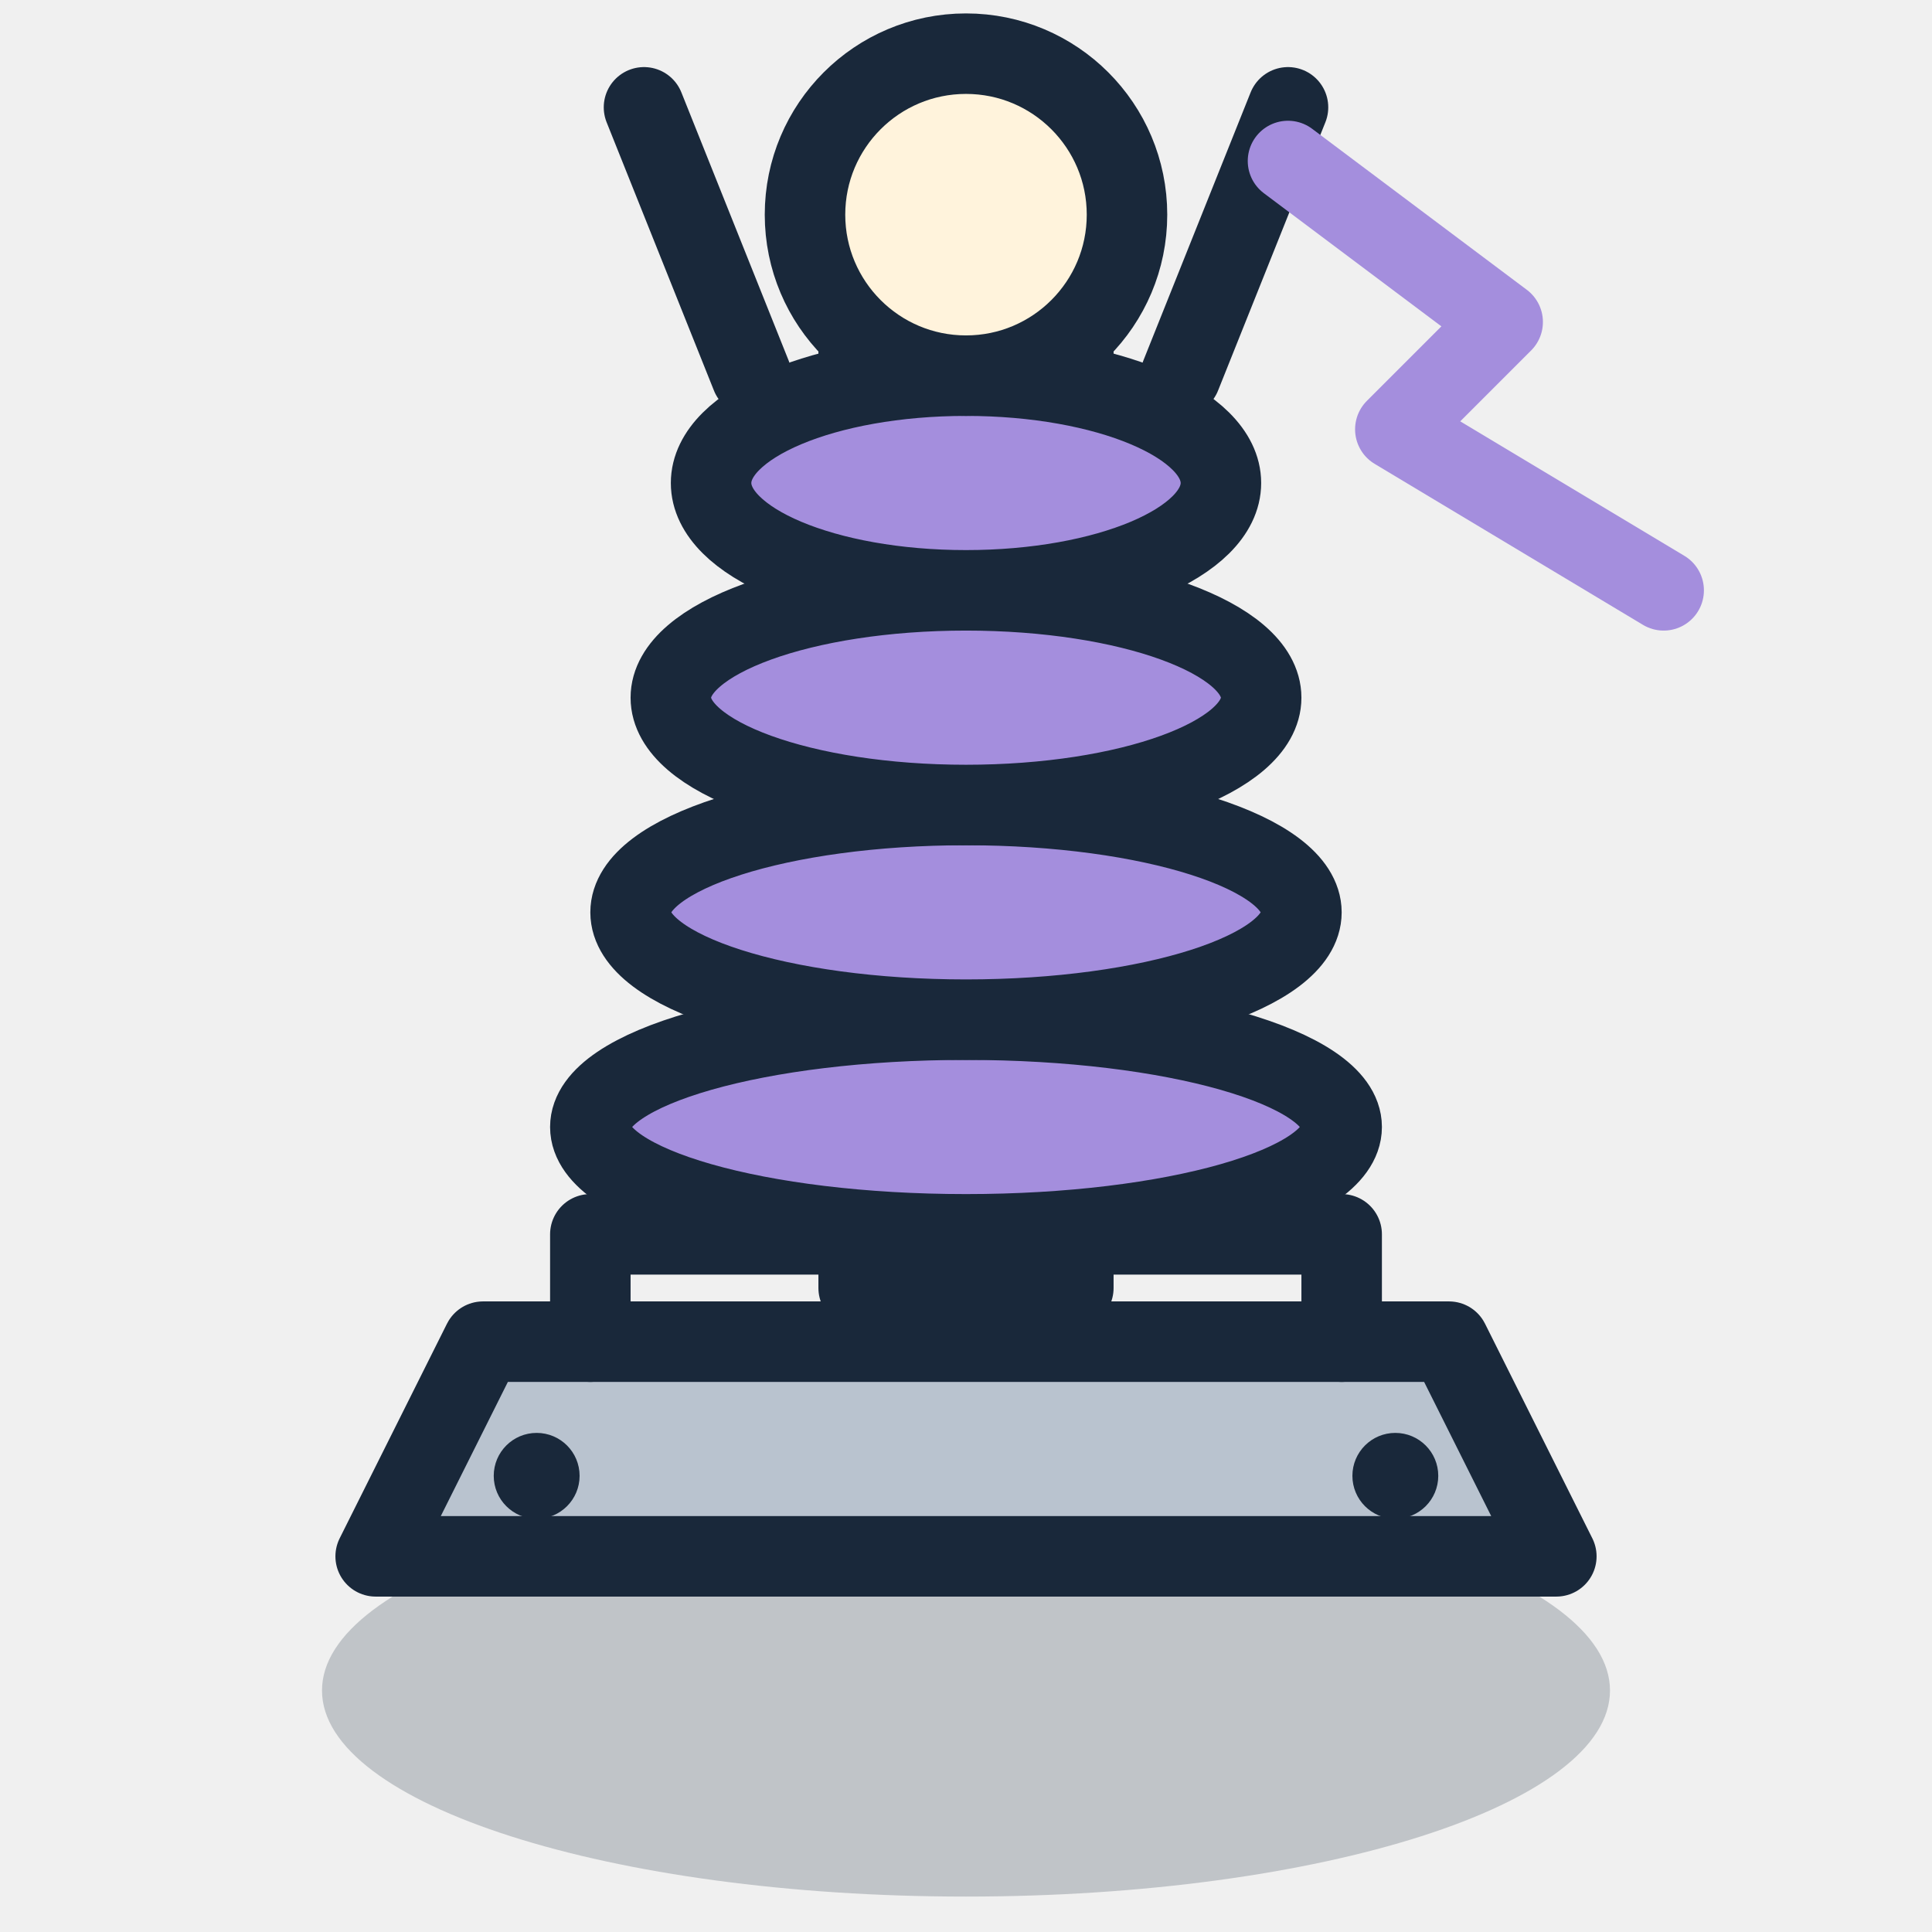
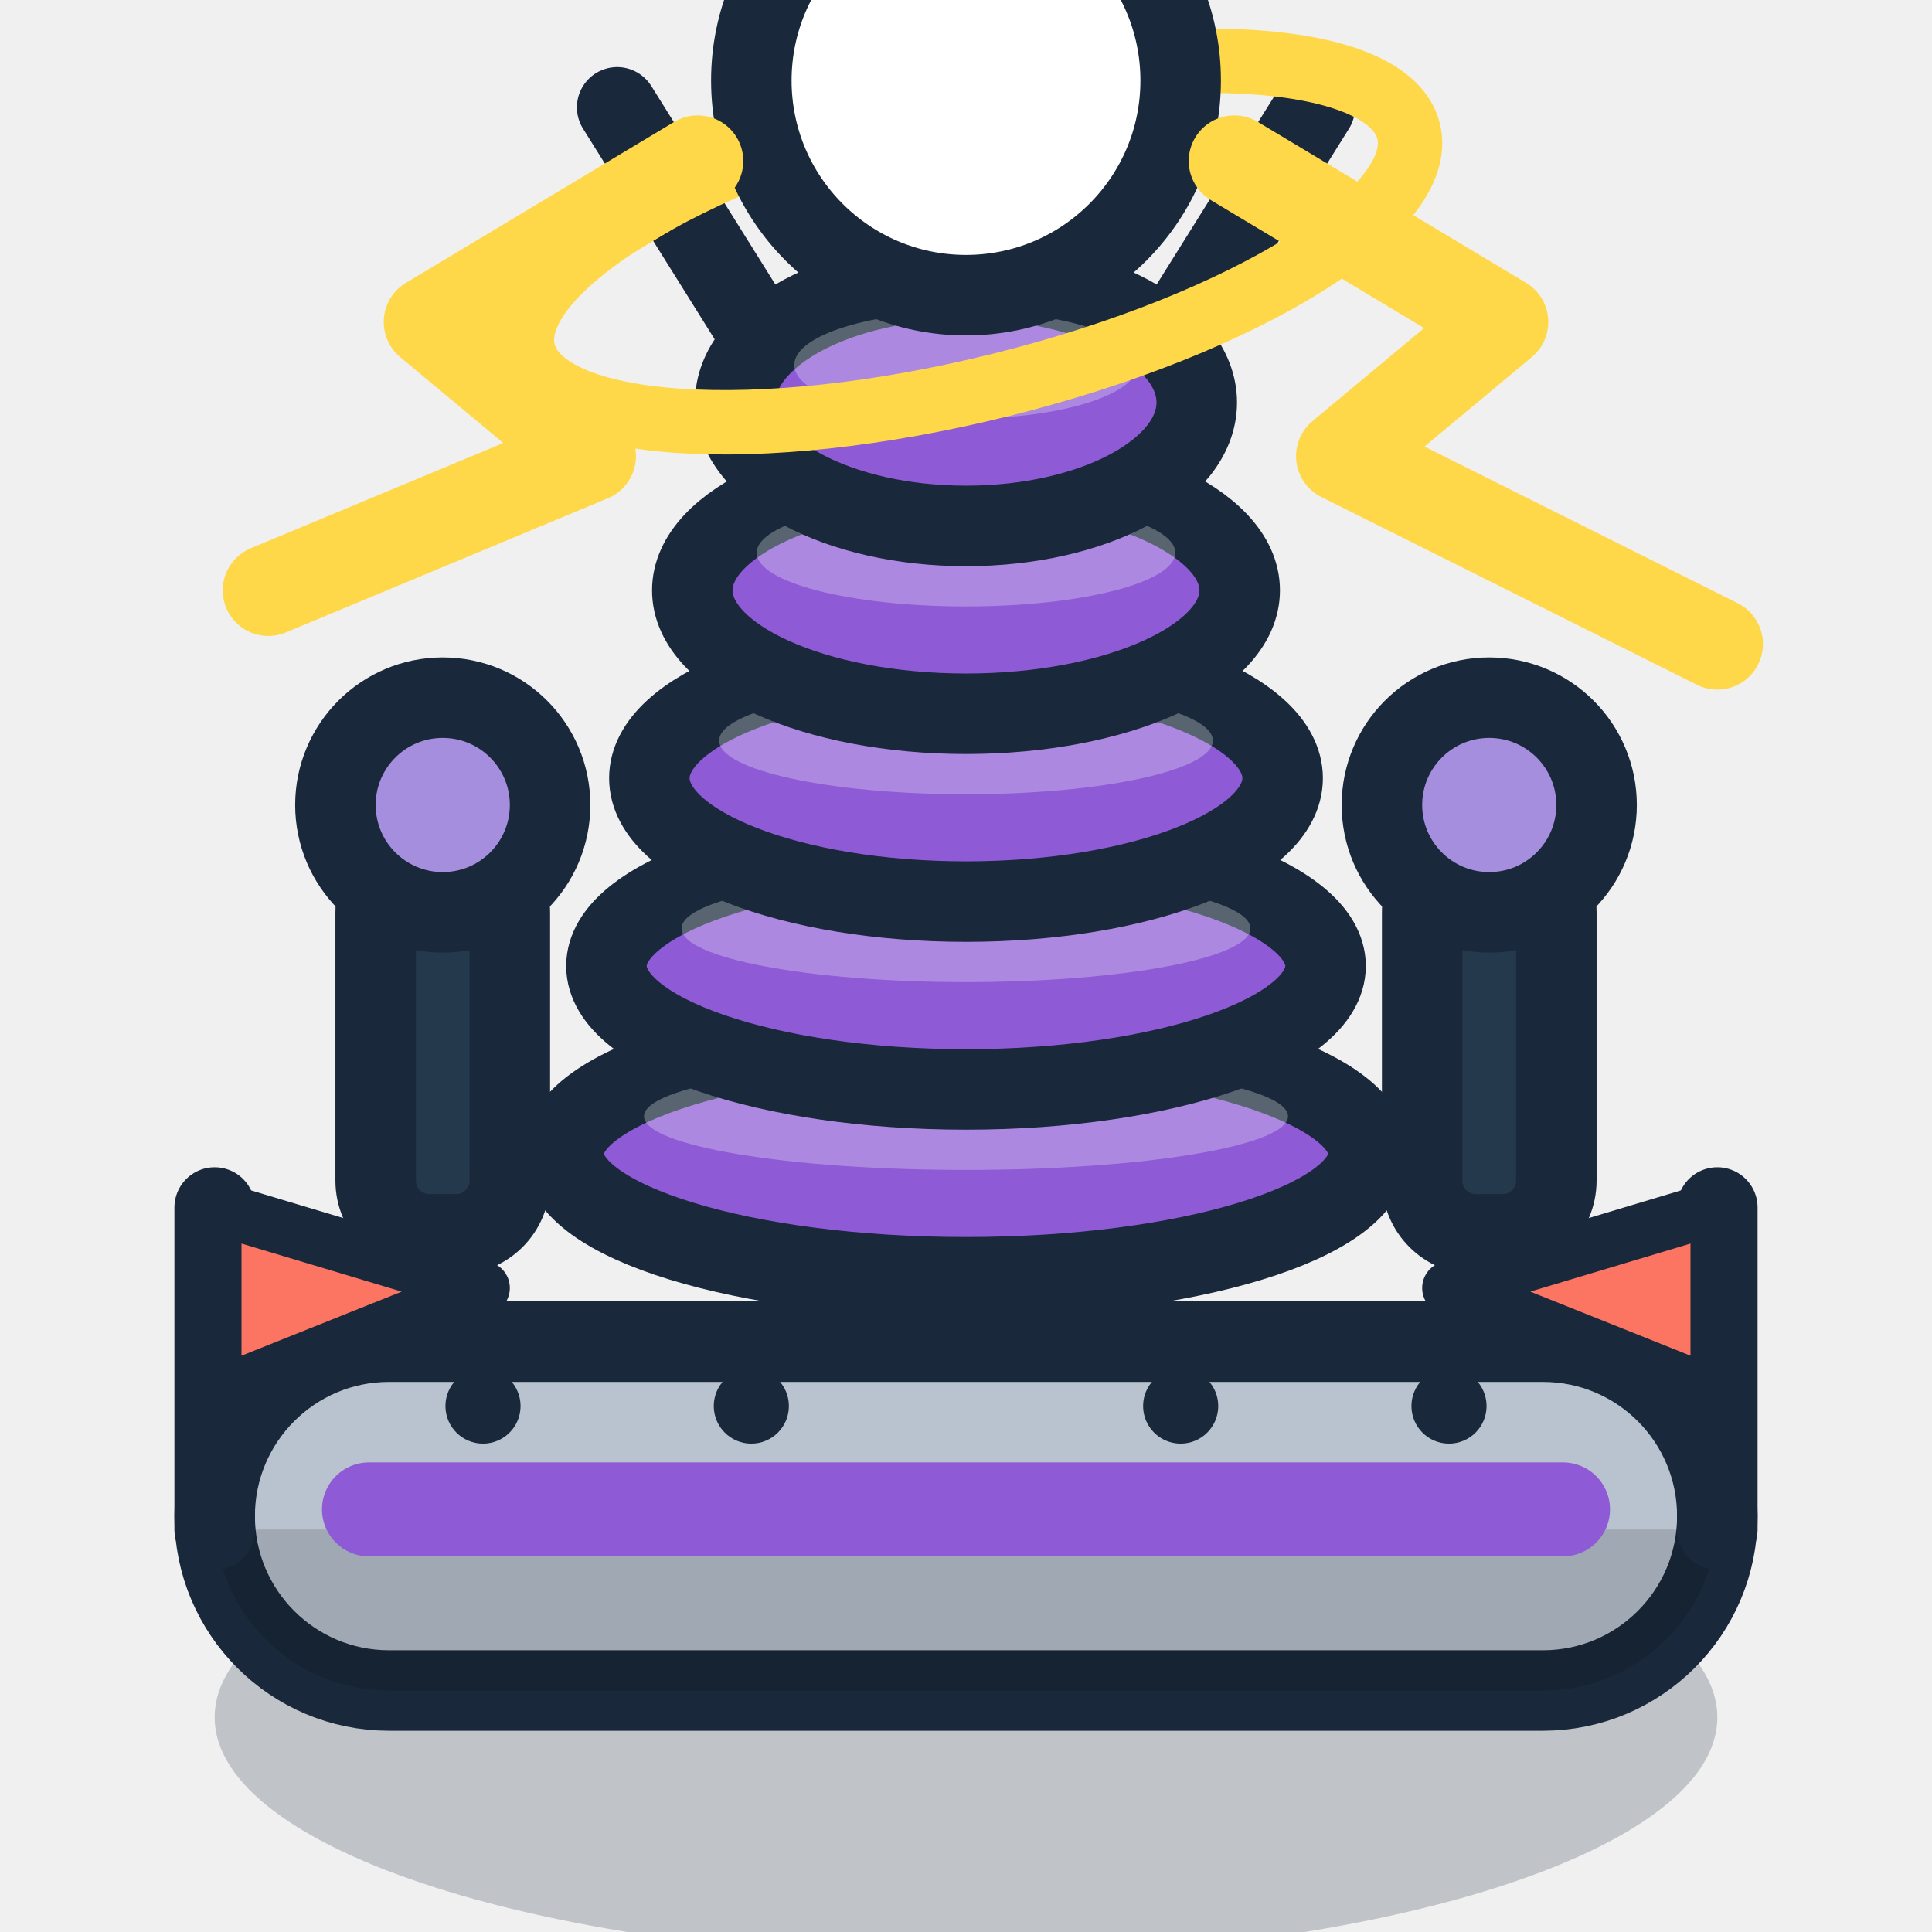
<svg xmlns="http://www.w3.org/2000/svg" viewBox="0 0 72 72" width="72" height="72" role="img">
  <g stroke="#19283A" stroke-width="3" stroke-linejoin="round" stroke-linecap="round">
-     <ellipse cx="36" cy="63" rx="24" ry="7.68" fill="#19283A" opacity="0.22" stroke="none" />
-     <path d="M14 58 L18 50 H54 L58 58 Z" fill="#B9C3CF" />
-     <path d="M22 50 V46 H50 V50" fill="none" />
-     <circle cx="20" cy="55" r="1.6" fill="#19283A" stroke="none" />
-     <circle cx="52" cy="55" r="1.6" fill="#19283A" stroke="none" />
-     <rect x="32" y="12" width="8" height="36" fill="#24394B" />
-     <ellipse cx="36" cy="42" rx="14" ry="4" fill="#A48EDD" />
-     <ellipse cx="36" cy="34" rx="12.5" ry="4" fill="#A48EDD" />
-     <ellipse cx="36" cy="26" rx="11" ry="4" fill="#A48EDD" />
-     <ellipse cx="36" cy="18" rx="9.5" ry="4" fill="#A48EDD" />
-     <path d="M28 14 L24 4 M44 14 L48 4" stroke-width="3" />
-     <circle cx="36" cy="8" r="6" fill="#FFF3DC" />
-     <path d="M48 6 L56 12 L52 16 L62 22" fill="none" stroke="#A48EDD" stroke-width="3" />
+     <ellipse cx="36" cy="64" rx="28" ry="8.96" fill="#19283A" opacity="0.22" stroke="none" />
+     <rect x="8" y="50" width="56" height="13" rx="6.5" fill="#B9C3CF" />
+     <path d="M8 57 H64 V56.5 a6.5 6.5 0 0 1 -6.5 6.5 H14.5 a6.5 6.5 0 0 1 -6.5 -6.5 Z" fill="#000" opacity="0.14" stroke="none" />
+     <rect x="12" y="54.5" width="48" height="3.5" rx="1.75" fill="#8E5AD6" stroke="none" />
+     <circle cx="18" cy="52.4" r="1.4" fill="#19283A" stroke="none" />
+     <circle cx="28" cy="52.4" r="1.4" fill="#19283A" stroke="none" />
+     <circle cx="44" cy="52.4" r="1.4" fill="#19283A" stroke="none" />
+     <circle cx="54" cy="52.4" r="1.4" fill="#19283A" stroke="none" />
+     <path d="M8 57 V45" />
+     <path d="M8 45 L18 48 L8 52 Z" fill="#FC7462" stroke-width="2" />
+     <path d="M64 57 V45" />
+     <path d="M64 45 L54 48 L64 52 Z" fill="#FC7462" stroke-width="2" />
+     <rect x="14" y="32" width="5" height="14" rx="2" fill="#24394B" />
+     <circle cx="16.5" cy="30" r="4" fill="#A48EDD" />
+     <rect x="53" y="32" width="5" height="14" rx="2" fill="#24394B" />
+     <circle cx="55.5" cy="30" r="4" fill="#A48EDD" />
+     <rect x="32" y="12" width="8" height="36" rx="3" fill="#24394B" />
+     <ellipse cx="36" cy="43" rx="15" ry="4.6" fill="#8E5AD6" />
+     <ellipse cx="36" cy="41.6" rx="12" ry="2" fill="#fff" opacity="0.28" stroke="none" />
+     <ellipse cx="36" cy="36" rx="13.4" ry="4.6" fill="#8E5AD6" />
+     <ellipse cx="36" cy="34.6" rx="10.6" ry="2" fill="#fff" opacity="0.28" stroke="none" />
+     <ellipse cx="36" cy="29" rx="11.8" ry="4.6" fill="#8E5AD6" />
+     <ellipse cx="36" cy="27.6" rx="9.2" ry="2" fill="#fff" opacity="0.28" stroke="none" />
+     <ellipse cx="36" cy="22" rx="10.2" ry="4.6" fill="#8E5AD6" />
+     <ellipse cx="36" cy="20.6" rx="7.8" ry="2" fill="#fff" opacity="0.28" stroke="none" />
+     <ellipse cx="36" cy="15" rx="8.6" ry="4.6" fill="#8E5AD6" />
+     <ellipse cx="36" cy="13.6" rx="6.4" ry="2" fill="#fff" opacity="0.28" stroke="none" />
+     <path d="M28 12 L23 4 M44 12 L49 4" stroke-width="3" />
+     <ellipse cx="36" cy="9" rx="17" ry="5.5" fill="none" stroke="#FFD84A" stroke-width="2.4" transform="rotate(-14 36 9)" />
+     <circle cx="36" cy="3" r="8" fill="#FFFFFF" />
+     <ellipse cx="34" cy="1" rx="2.6" ry="1.6" fill="#fff" opacity="0.5" stroke="none" transform="rotate(-25 34 1)" />
+     <path d="M46 6 L56 12 L50 17 L64 24" fill="none" stroke="#FFD84A" stroke-width="3.4" />
+     <path d="M26 6 L16 12 L22 17 L10 22" fill="none" stroke="#FFD84A" stroke-width="3.4" />
  </g>
</svg>
